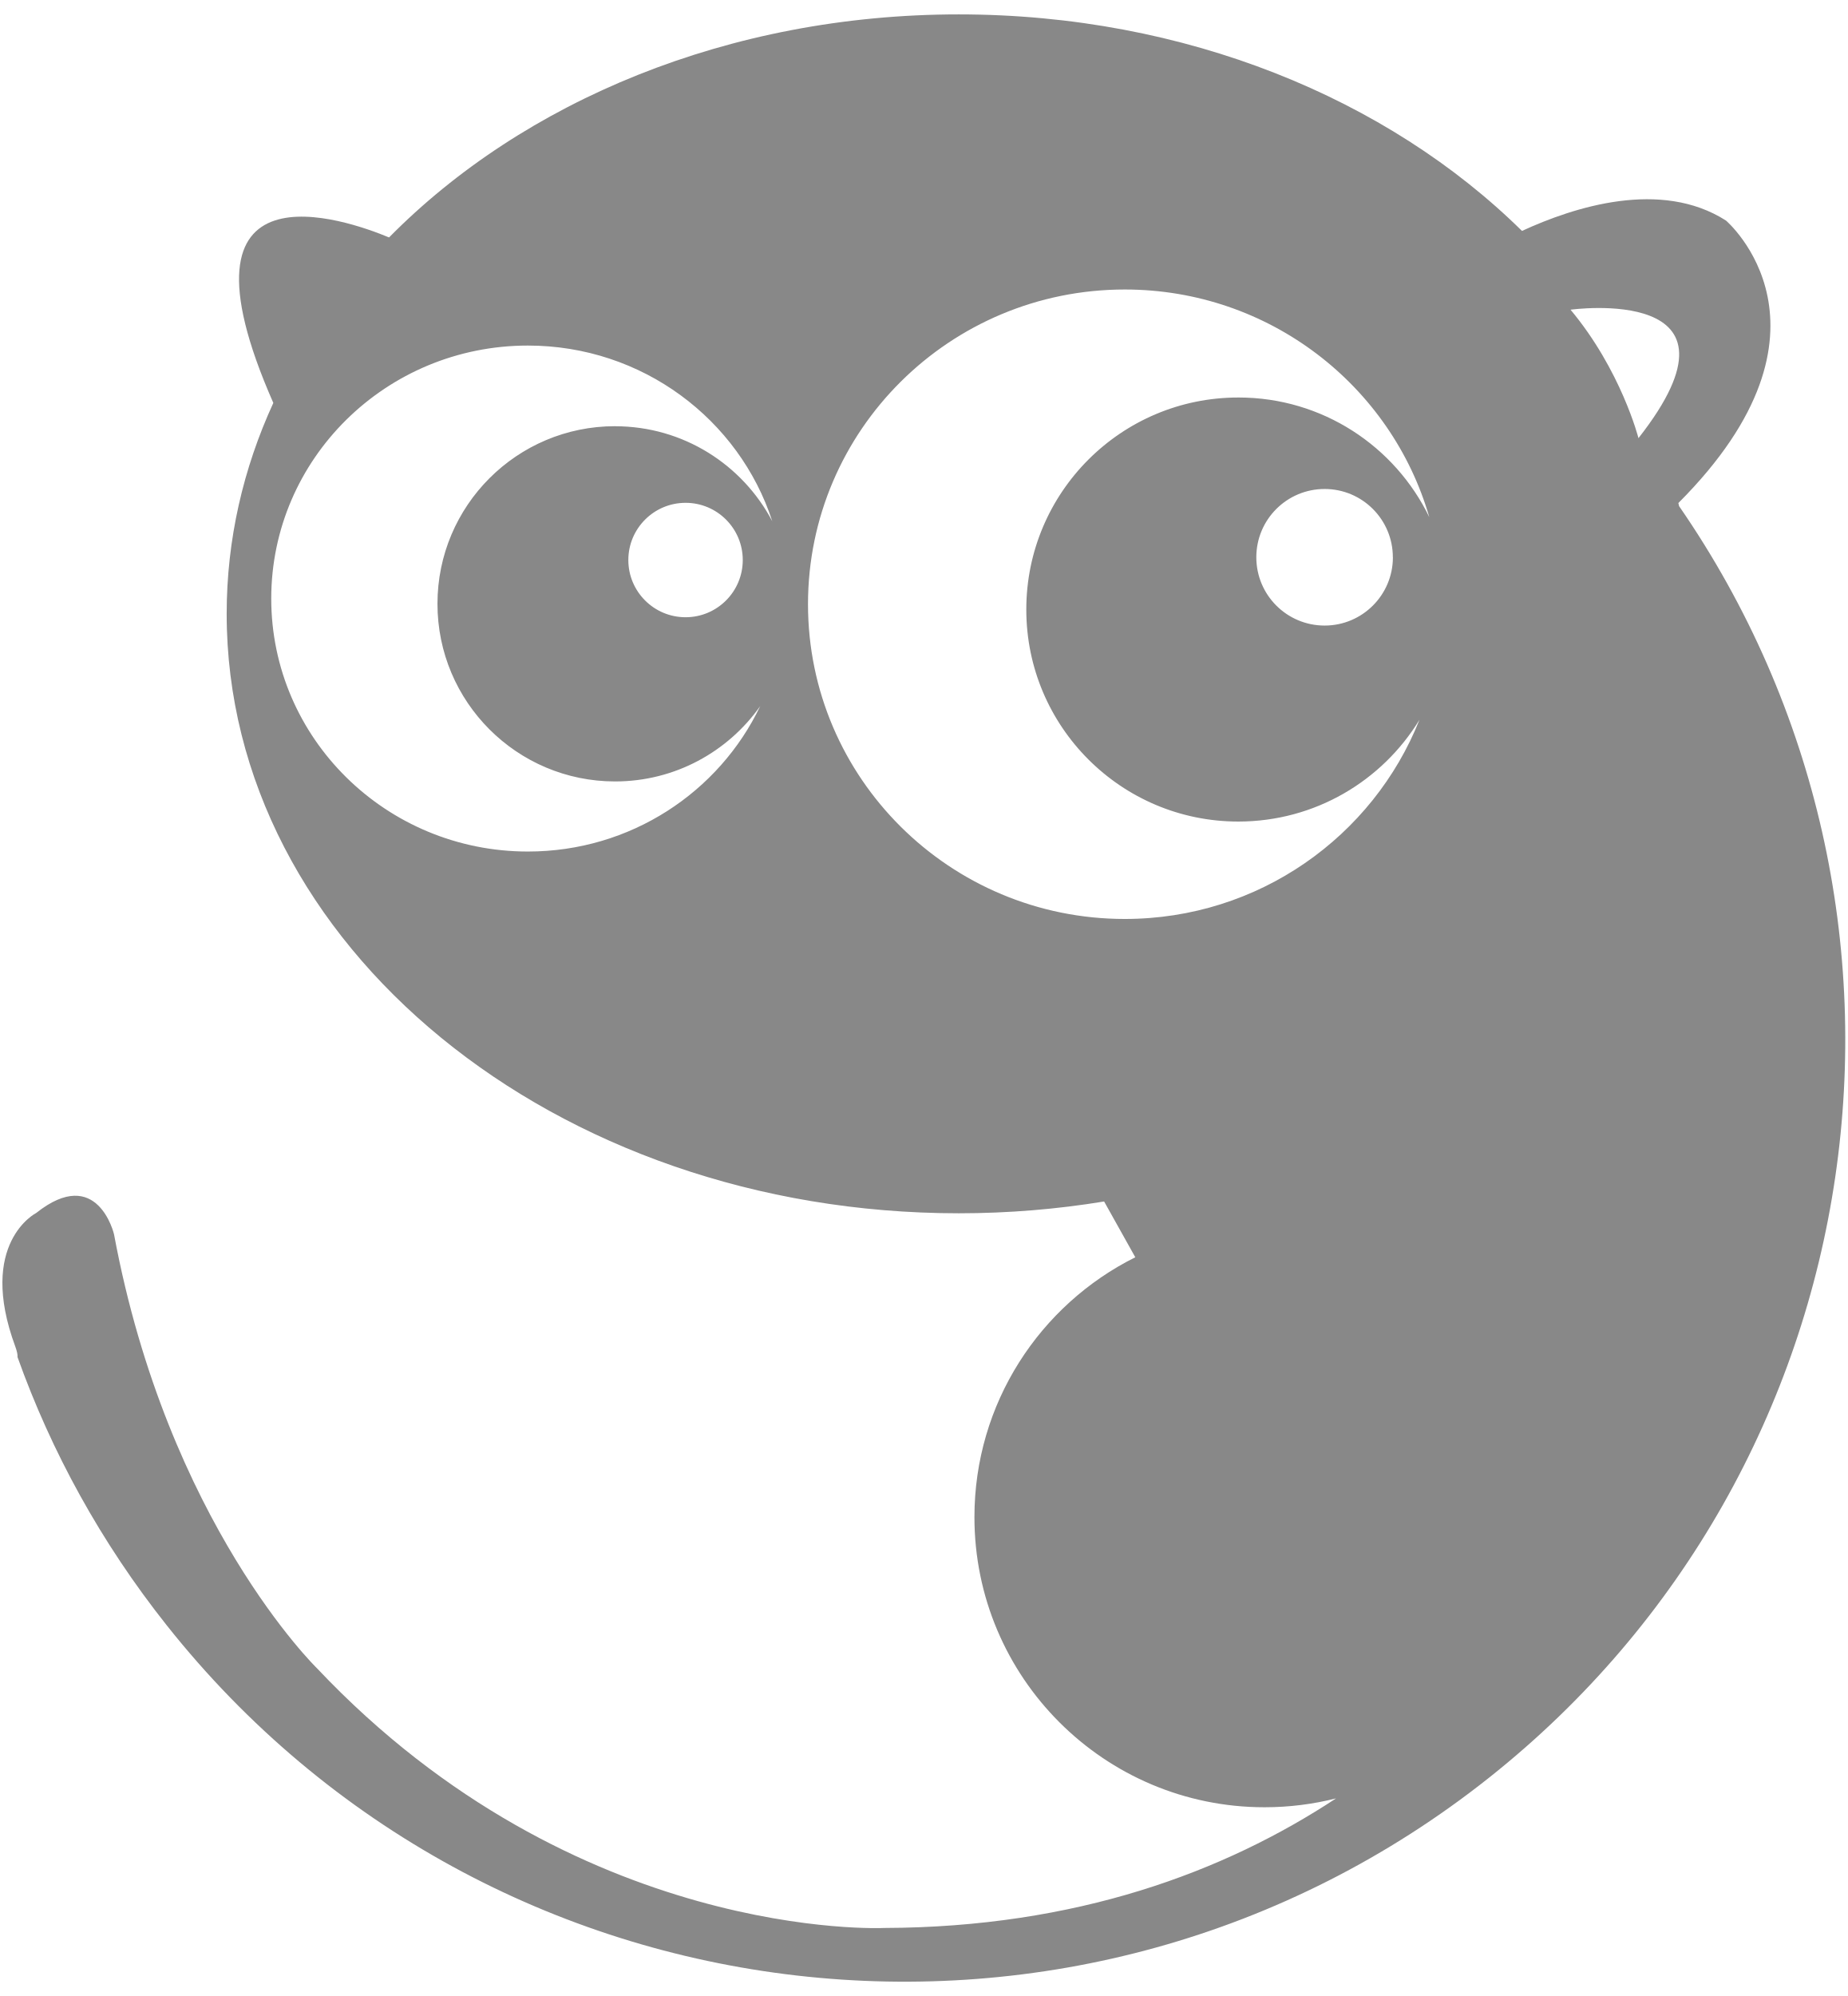
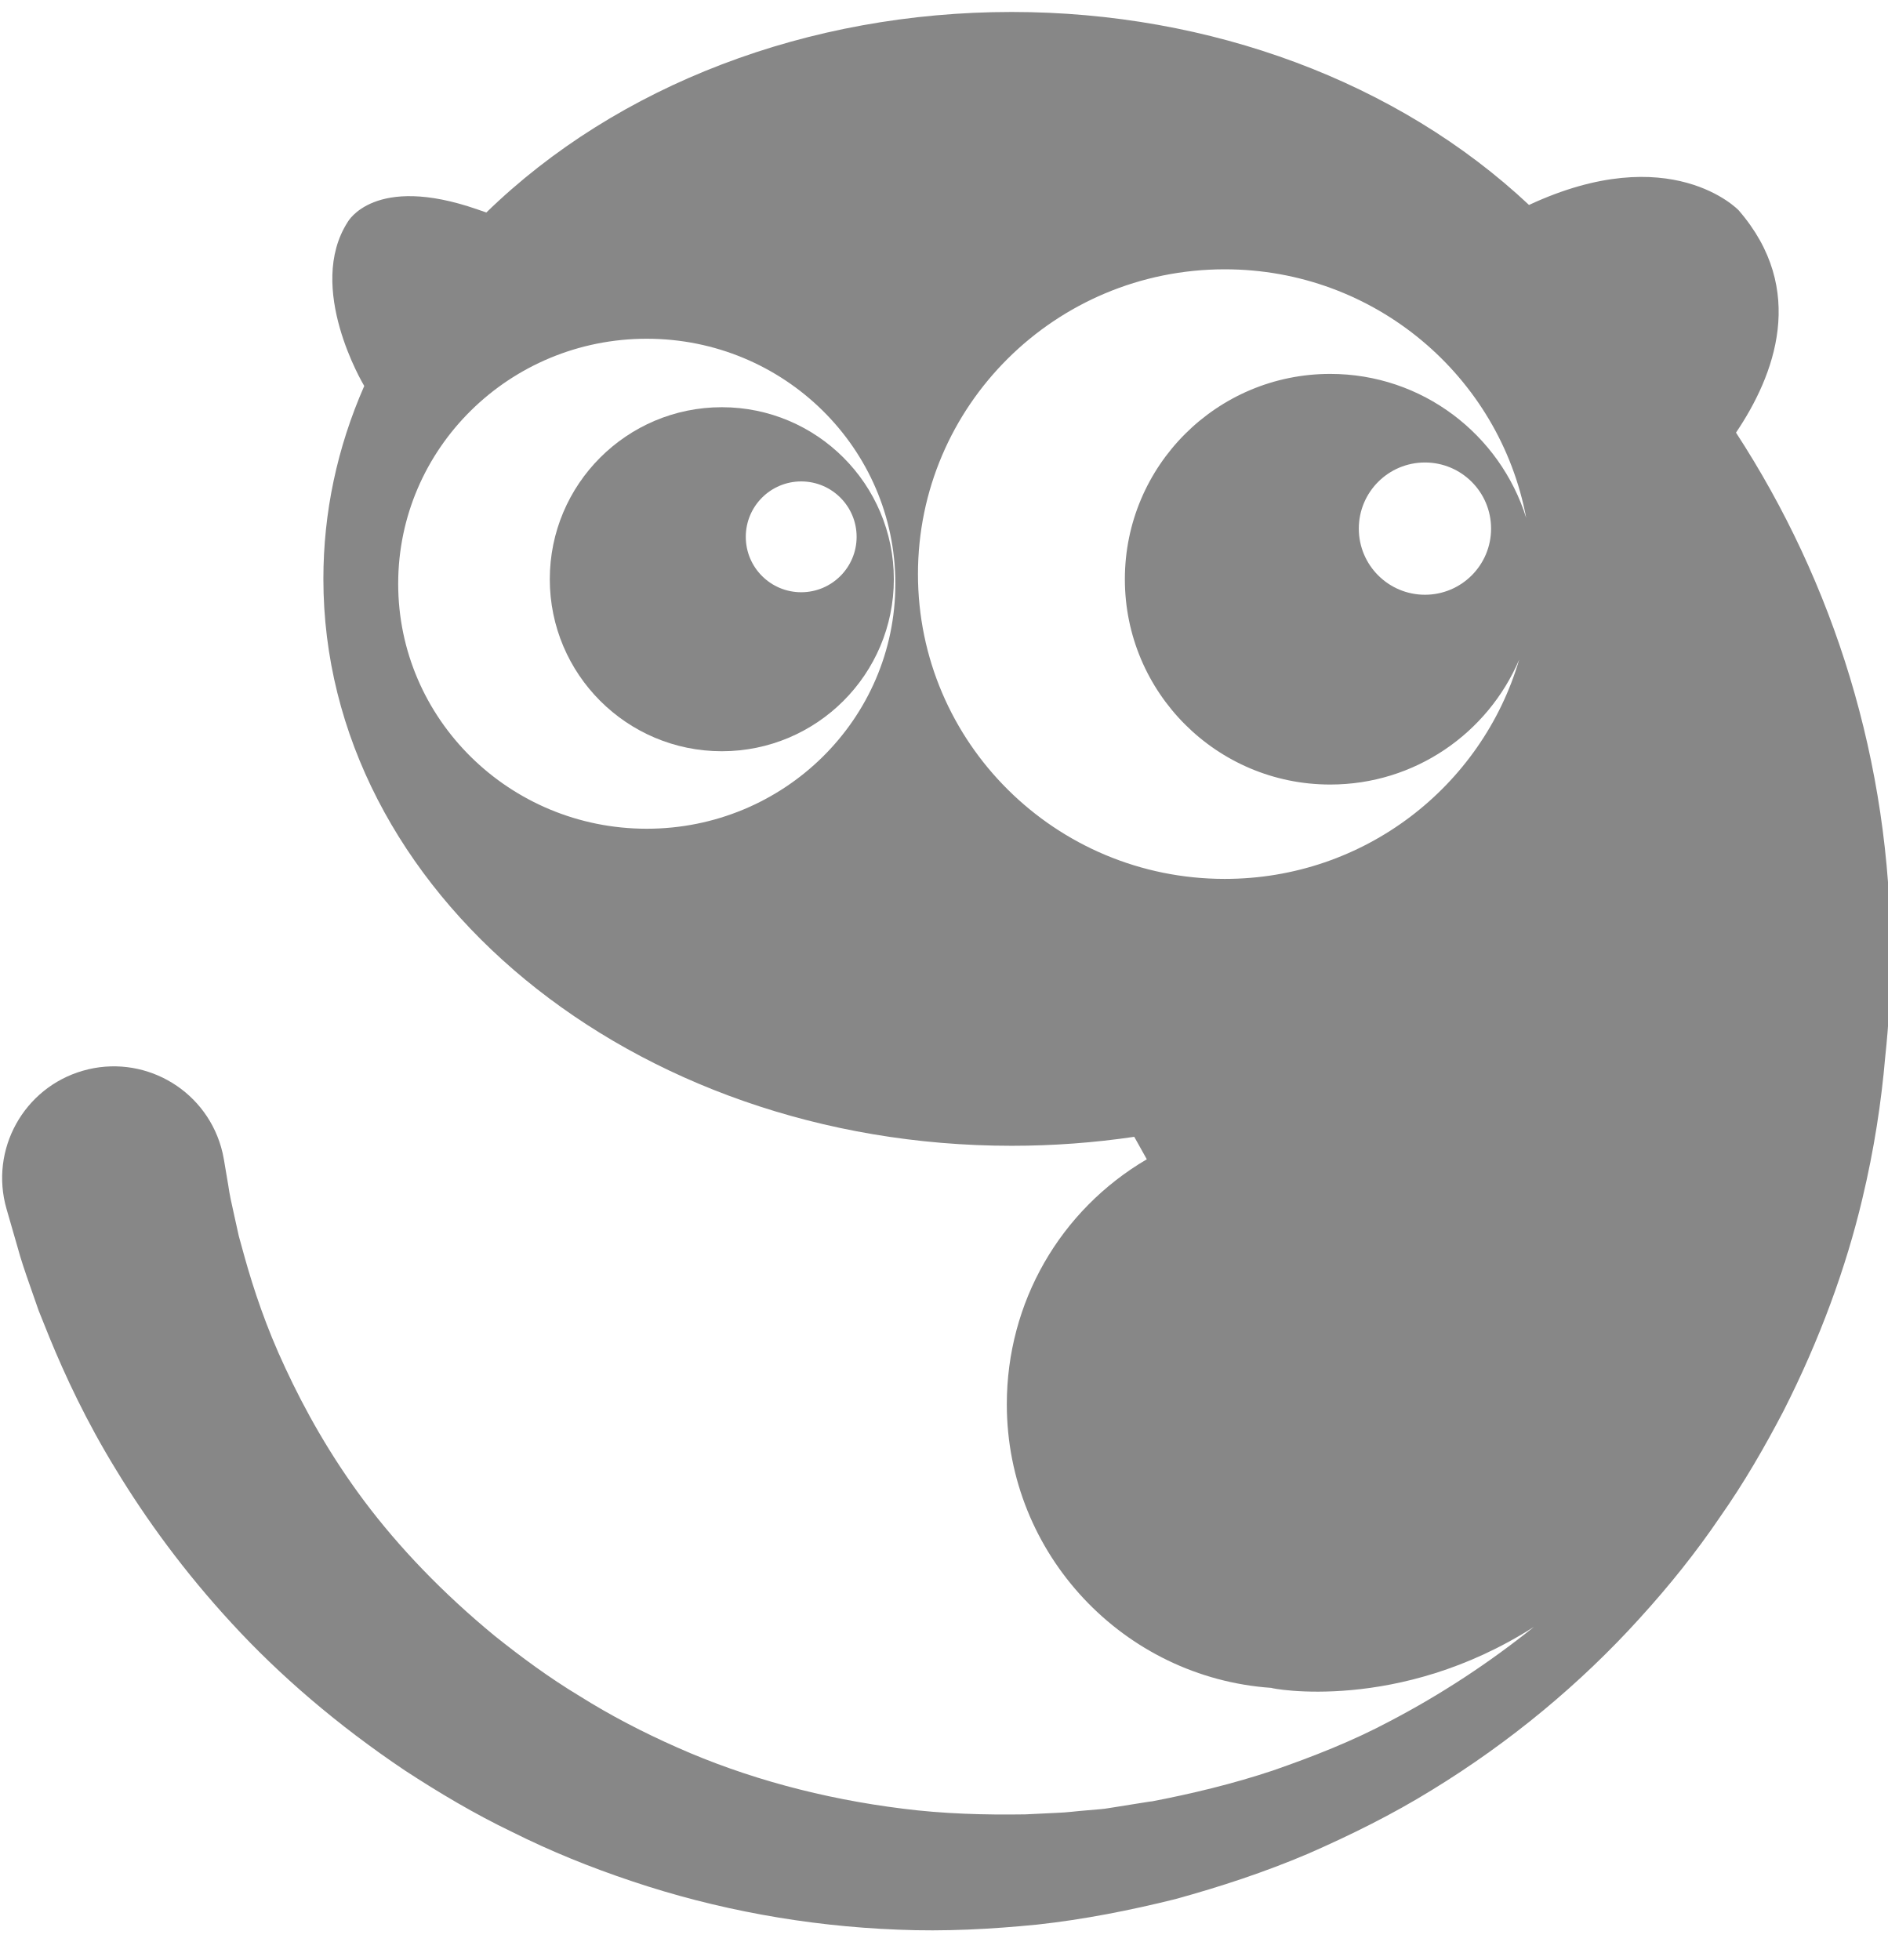
- <svg xmlns="http://www.w3.org/2000/svg" width="175" height="189" viewBox="0 0 175 189">
-   <path fill="#888" d="M159.012 47.892c-.02-.088-.04-.174-.063-.26 16.5-16.522 4.51-26.748 4.51-26.748-6.16-3.934-14.39-1.294-19.32.982C131.43 9.34 112.25 1.363 90.8 1.363c-21.797 0-41.246 8.238-53.955 21.12-3.938-1.643-21.317-7.84-10.96 15.67-2.853 6.213-4.418 12.942-4.418 19.97 0 31.35 31.043 56.762 69.333 56.762 4.714 0 9.313-.388 13.765-1.117l2.953 5.282c-9.03 4.502-15.235 13.827-15.235 24.604 0 15.173 12.3 27.474 27.474 27.474 2.338 0 4.605-.293 6.775-.84-10.59 6.97-24.602 12.217-42.815 12.27 0 0-29.136 1.412-53.7-24.592 0 0-14.13-13.73-19.22-41.1 0 0-1.558-6.62-7.368-2.01 0 0-5.61 2.83-1.98 12.65.16.438.23.77.21.995 3.2 8.96 7.9 17.55 14.14 25.41 30.6 38.57 86.67 45.02 125.23 14.41C178.01 138.97 185.46 86.19 159 47.9zM58.25 40.356c-9.29 0-16.82 7.53-16.82 16.818s7.53 16.82 16.82 16.82c5.68 0 10.7-2.82 13.745-7.133-3.887 8.14-12.275 13.77-22 13.77-13.426 0-24.307-10.72-24.307-23.95s10.88-23.96 24.306-23.96c10.833 0 20.01 6.99 23.146 16.64-2.815-5.35-8.424-9-14.89-9zm12.093 12.672c0 2.994-2.426 5.418-5.417 5.418-2.99 0-5.42-2.424-5.42-5.418 0-2.99 2.43-5.416 5.42-5.416 2.99-.002 5.417 2.425 5.417 5.416zM117.27 37.64c-11.085 0-20.075 8.99-20.075 20.076 0 11.088 8.99 20.076 20.076 20.076 7.27 0 13.64-3.86 17.16-9.64-4.39 11.047-15.23 18.864-27.91 18.864-16.56 0-30-13.344-30-29.803s13.43-29.8 30-29.8c13.69 0 25.24 9.107 28.84 21.556-3.25-6.71-10.12-11.33-18.07-11.33zm14.644 15.127c0 3.573-2.896 6.467-6.465 6.467-3.58 0-6.47-2.895-6.47-6.467 0-3.57 2.89-6.465 6.47-6.465 3.57 0 6.46 2.894 6.46 6.465zm16.818-23.44s17.953-2.496 6.438 12.162c.002-.01-1.645-6.44-6.438-12.17z" />
+ <svg xmlns="http://www.w3.org/2000/svg" version="1.1" id="Layer_1" x="0px" y="0px" width="182px" height="189px" viewBox="-7 0 182 189" enable-background="new -7 0 182 189" xml:space="preserve">
+   <g>
+     <path fill="#878787" d="M160.389,41.718c3.712-5.496,6.901-13.788,0.25-21.445c0,0-6.529-6.877-20.208-0.51   C127.813,7.92,109.729,1.154,90.545,1.154c-19.621,0-38.006,7.033-50.655,19.34c-0.001-0.001-0.003-0.001-0.004-0.001l0.004-0.005   c-0.185-0.069-0.348-0.118-0.528-0.182c-0.117-0.04-0.233-0.081-0.355-0.122c-9.936-3.448-12.479,1.221-12.479,1.221   c-4.063,6.318,1.49,15.64,1.584,15.797c0.002,0.007,0.004,0.014,0.008,0.021c-2.616,5.957-3.939,12.21-3.939,18.598   c0,30.143,29.77,54.666,66.364,54.666c3.966,0.001,7.934-0.292,11.822-0.866l1.21,2.167c-8.373,4.919-13.498,13.805-13.498,23.624   c0,14.474,11.276,26.366,25.505,27.348c-0.099,0.049,12.244,2.476,25.324-5.885c-4.285,3.442-8.95,6.515-13.899,9.099   c-3.595,1.922-7.427,3.418-11.278,4.757c-3.876,1.292-7.856,2.248-11.844,3.009c0.425-0.105,0.06-0.019,0.127-0.037l-0.104,0.016   l-0.212,0.032l-0.416,0.065l-0.835,0.133l-1.669,0.267c-0.537,0.074-1.164,0.204-1.622,0.236l-1.426,0.123   c-0.966,0.072-1.841,0.206-2.865,0.237l-2.997,0.145c-3.993,0.061-7.946-0.055-11.815-0.549   c-7.729-0.958-15.118-2.952-21.758-5.903c-3.32-1.468-6.475-3.111-9.401-4.951c-2.958-1.781-5.667-3.79-8.203-5.816   c-5.02-4.133-9.236-8.546-12.559-12.979c-3.321-4.439-5.767-8.852-7.619-12.84c-1.87-3.983-3.058-7.61-3.901-10.604   c-0.207-0.749-0.402-1.455-0.586-2.124c-0.149-0.675-0.289-1.308-0.42-1.897c-0.266-1.174-0.484-2.167-0.596-2.994   c-0.275-1.63-0.422-2.497-0.422-2.497c-0.066-0.396-0.158-0.8-0.272-1.193c-1.649-5.713-7.615-9.008-13.328-7.36   c-5.711,1.649-9.007,7.616-7.357,13.329l0.175,0.609c0,0,0.316,1.089,0.904,3.132c0.271,1.026,0.691,2.269,1.202,3.724   c0.254,0.727,0.527,1.509,0.818,2.343c0.329,0.817,0.679,1.688,1.05,2.609c1.504,3.666,3.539,8.055,6.43,12.764   c2.868,4.719,6.537,9.792,11.149,14.786c4.595,5.005,10.213,9.837,16.674,14.172c3.256,2.127,6.693,4.183,10.378,5.95   c3.65,1.829,7.525,3.402,11.55,4.745c8.04,2.703,16.743,4.321,25.638,4.662c4.452,0.191,8.942-0.045,13.419-0.49   c4.479-0.489,8.936-1.37,13.305-2.455c4.357-1.197,8.656-2.612,12.799-4.376c4.12-1.803,8.145-3.798,11.93-6.136   c7.584-4.639,14.373-10.294,20.051-16.571c2.85-3.127,5.456-6.386,7.74-9.757c2.344-3.332,4.332-6.797,6.127-10.232   c3.51-6.918,6.037-13.854,7.596-20.44c1.151-4.805,1.84-9.396,2.207-13.665c0.352-3.262,0.533-6.572,0.533-9.93   C175.303,73.46,169.811,56.195,160.389,41.718z M55.362,79.914c-13.238,0-23.968-10.577-23.968-23.625   c0-13.047,10.73-23.625,23.968-23.625s23.97,10.578,23.97,23.625C79.332,69.337,68.6,79.914,55.362,79.914z M111.097,84.751   c-16.339,0-29.585-13.16-29.585-29.392c0-16.232,13.246-29.39,29.585-29.39c14.476,0,26.502,10.333,29.063,23.973   c-2.515-8.046-10.023-13.887-18.898-13.887c-10.938,0-19.8,8.865-19.8,19.799c0,10.935,8.862,19.798,19.8,19.798   c8.181,0,15.2-4.963,18.218-12.042C135.888,75.822,124.551,84.751,111.097,84.751z M136.773,50.974   c0,3.522-2.854,6.377-6.375,6.377c-3.524,0-6.379-2.855-6.379-6.377c0-3.521,2.854-6.377,6.379-6.377   C133.92,44.597,136.773,47.453,136.773,50.974z" />
+     <path fill="#878787" d="M46.012,55.854c0,9.161,7.426,16.587,16.587,16.587s16.587-7.426,16.587-16.587   c0-9.16-7.426-16.587-16.587-16.587S46.012,46.694,46.012,55.854z M70.254,46.423c2.951,0,5.343,2.392,5.343,5.343   s-2.392,5.343-5.343,5.343s-5.344-2.392-5.344-5.343S67.303,46.423,70.254,46.423z" />
+   </g>
</svg>
